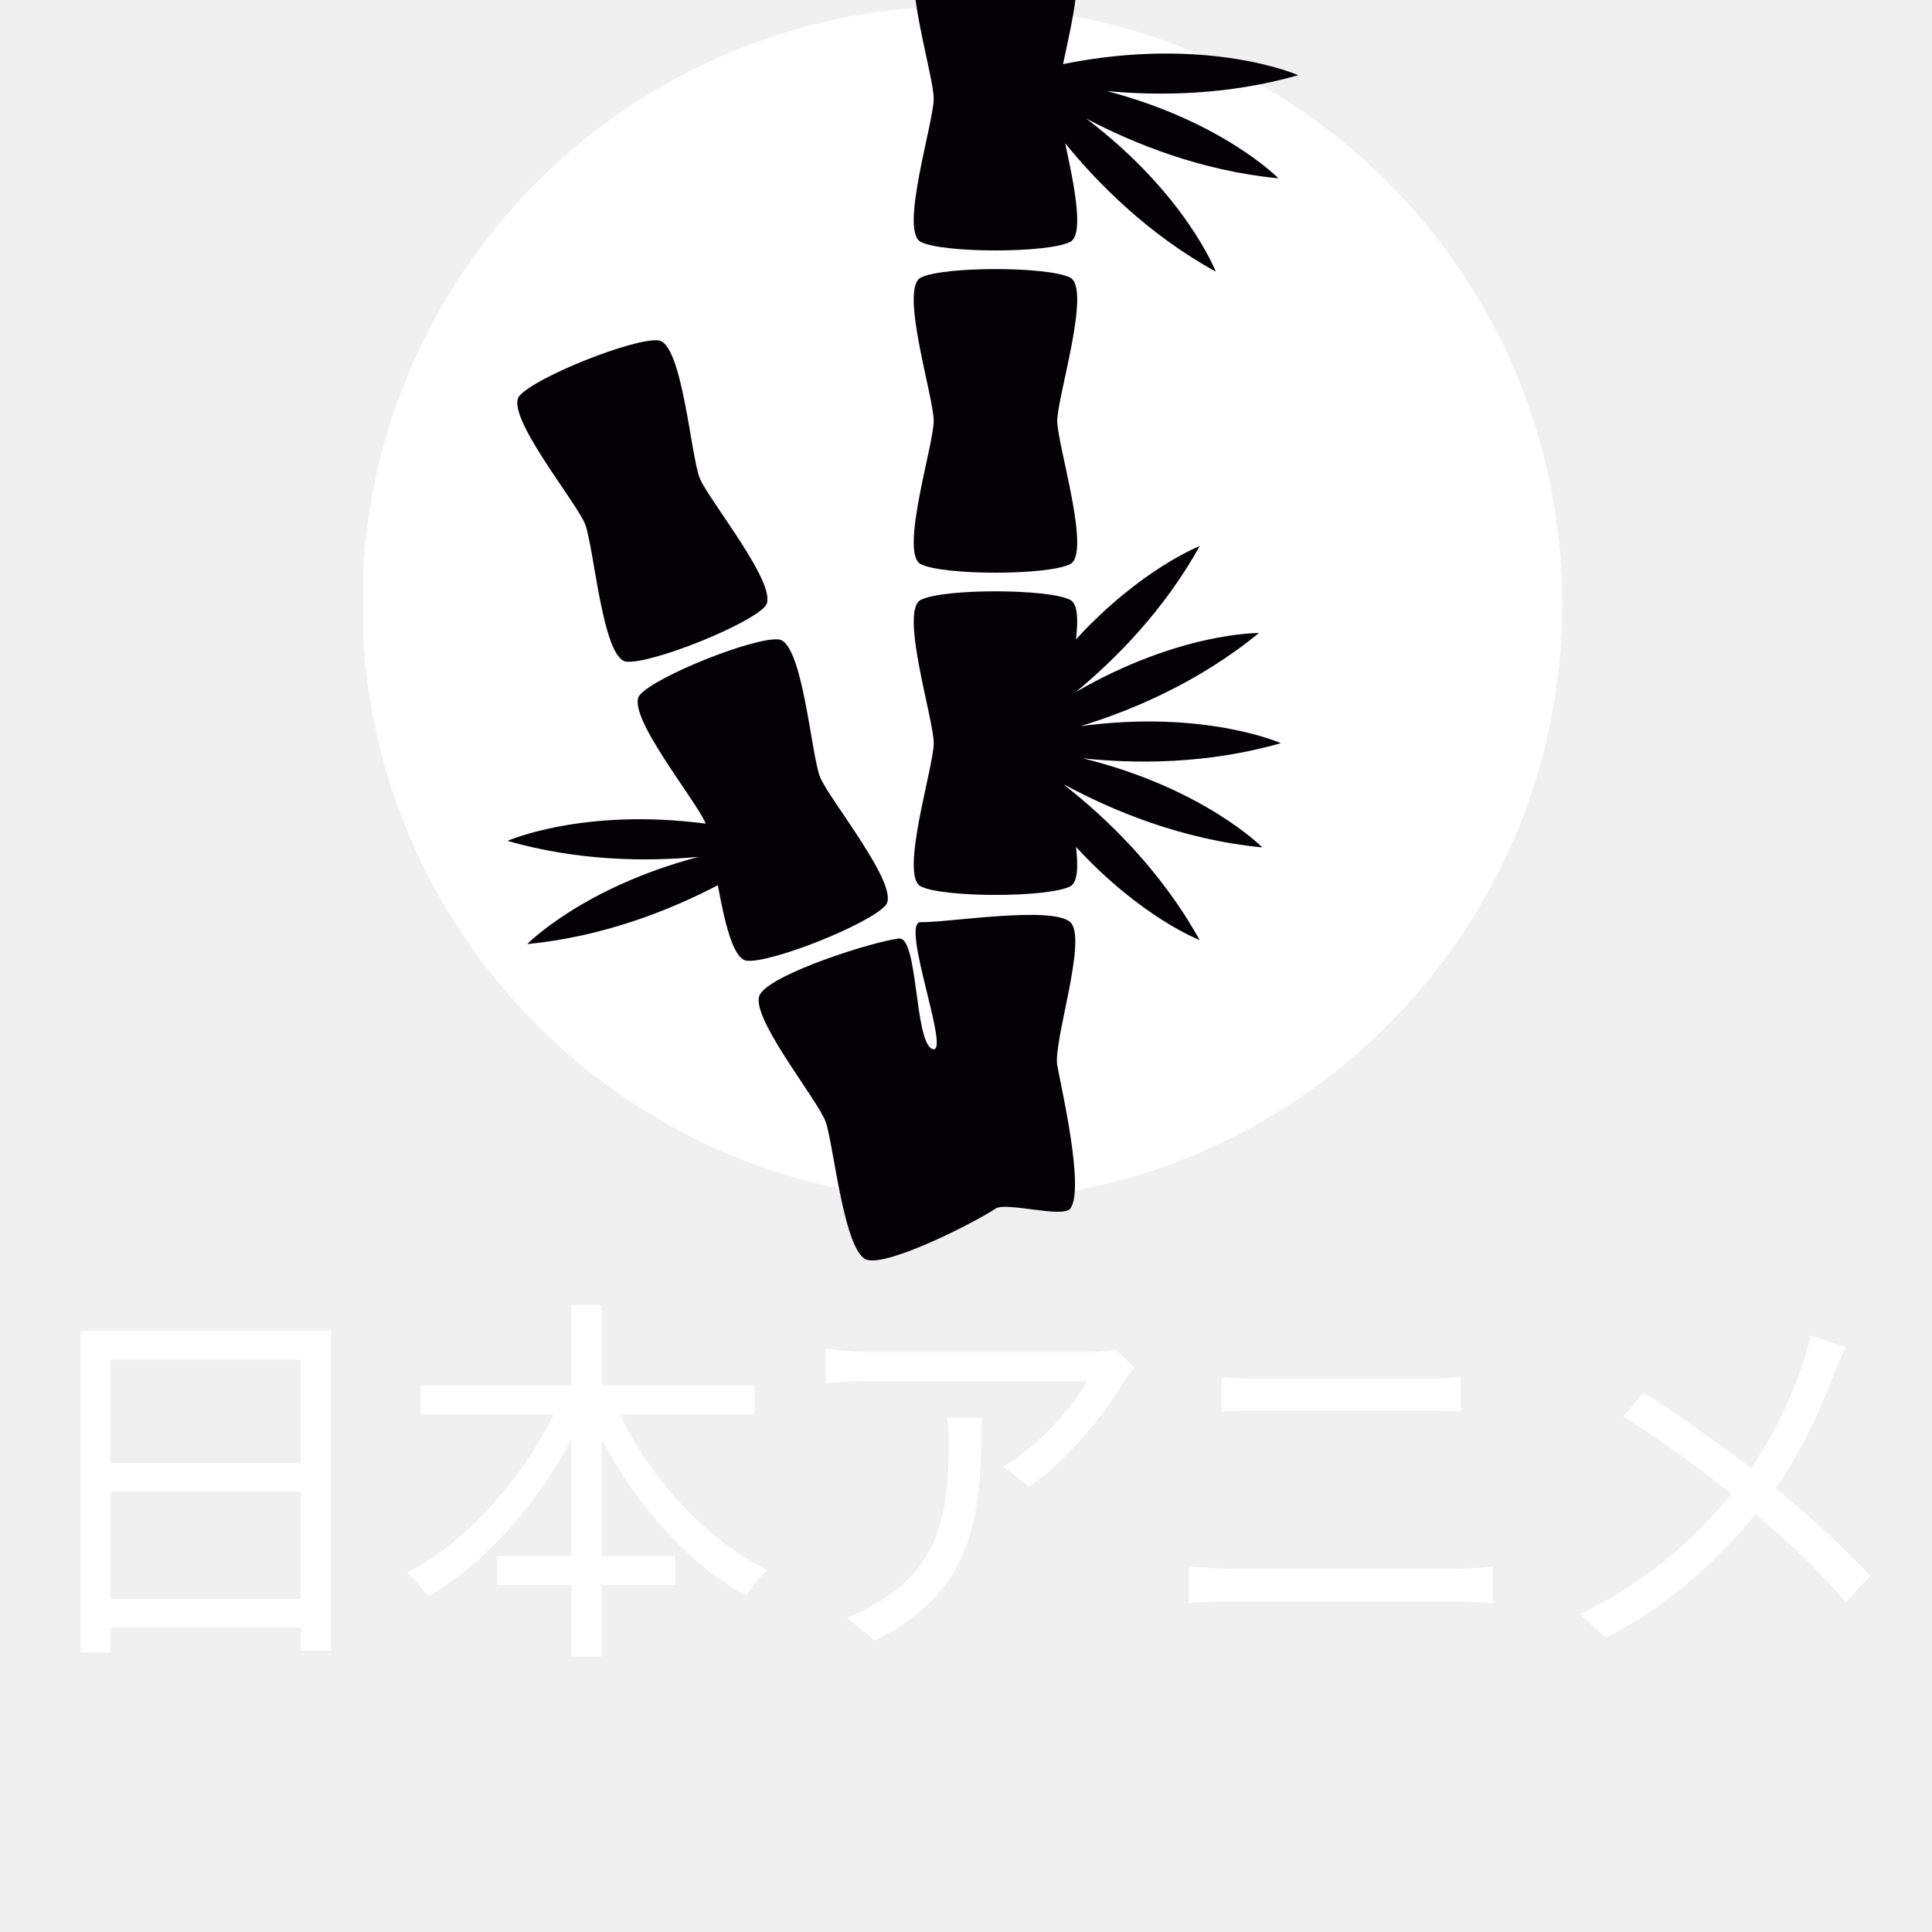
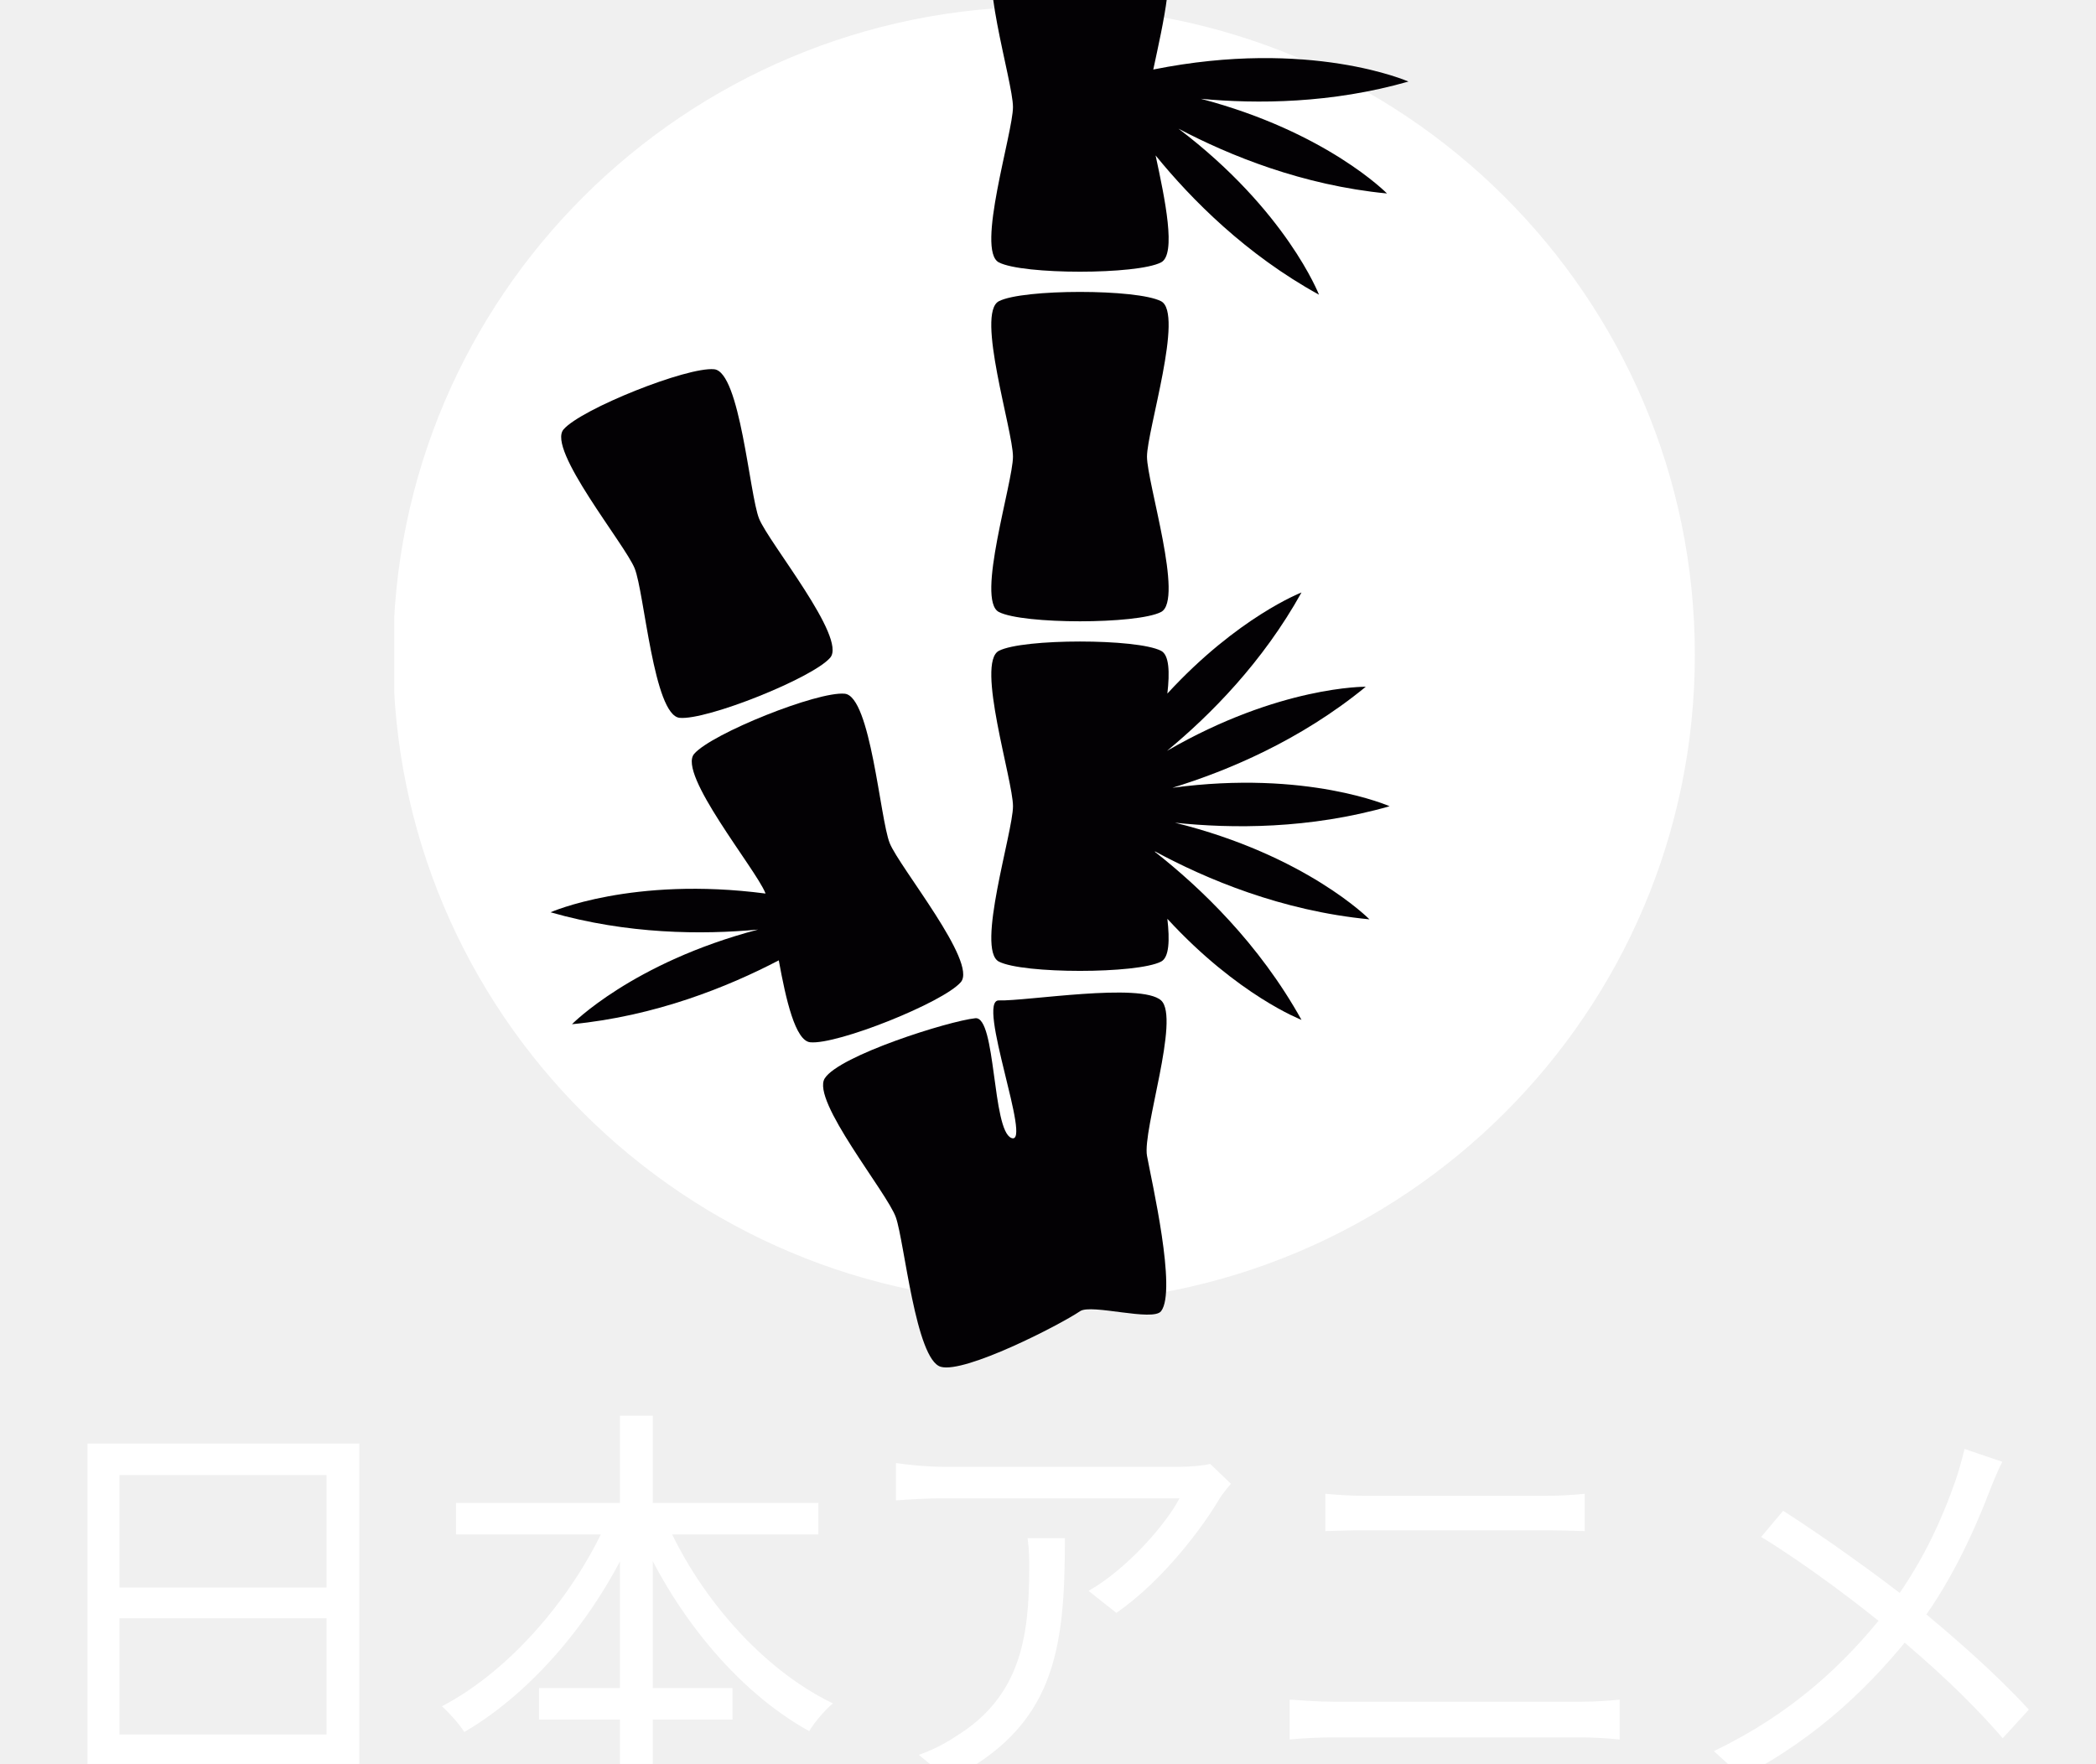
- <svg xmlns="http://www.w3.org/2000/svg" width="101" height="101" viewBox="0 0 101 101" fill="none">
+ <svg xmlns="http://www.w3.org/2000/svg" width="101" height="85" viewBox="0 0 101 85" fill="none">
  <g clip-path="url(#clip0_33_141)">
    <g clip-path="url(#clip1_33_141)">
      <path d="M81.669 31.556C81.669 48.811 67.627 62.798 50.306 62.798C32.984 62.798 18.943 48.811 18.943 31.556C18.943 14.302 32.984 0.315 50.306 0.315C67.627 0.315 81.669 14.302 81.669 31.556Z" fill="white" />
      <g clip-path="url(#clip2_33_141)">
        <path d="M48.132 12.644C49.287 13.242 54.794 13.242 55.948 12.644C56.697 12.257 56.136 9.587 55.685 7.49C57.422 9.624 60.047 12.267 63.558 14.201C63.558 14.201 61.993 10.148 56.788 6.201C59.241 7.493 62.759 8.929 66.835 9.323C66.835 9.323 63.931 6.355 57.867 4.761C60.576 5.014 64.164 4.991 67.868 3.93C67.868 3.93 63.129 1.833 55.573 3.35C56.032 1.205 56.761 -1.909 55.948 -2.33C54.794 -2.929 49.287 -2.929 48.132 -2.33C47.016 -1.753 48.812 3.903 48.812 5.157C48.812 6.409 47.018 12.066 48.132 12.644Z" fill="#030104" />
        <path d="M48.132 29.49C49.287 30.088 54.794 30.088 55.948 29.49C57.063 28.912 55.27 23.256 55.27 22.003C55.27 20.75 57.063 15.093 55.948 14.515C54.794 13.917 49.287 13.917 48.132 14.515C47.016 15.093 48.812 20.749 48.812 22.003C48.812 23.256 47.018 28.912 48.132 29.49Z" fill="#030104" />
        <path d="M55.95 48.207C54.987 47.332 49.435 48.251 48.133 48.207C47.022 48.173 49.768 55.249 48.734 54.835C47.8 54.46 48.002 48.961 46.998 49.065C45.702 49.202 40.436 50.865 39.742 51.963C39.073 53.023 42.755 57.478 43.169 58.66C43.583 59.843 44.125 65.519 45.335 65.862C46.495 66.189 51.05 63.857 52.048 63.181C52.585 62.816 55.558 63.697 55.95 63.181C56.714 62.185 55.495 56.927 55.271 55.696C55.045 54.464 56.878 49.055 55.95 48.207Z" fill="#030104" />
        <path d="M32.749 34.59C34.045 34.718 39.156 32.676 40.005 31.692C40.825 30.742 37.047 26.157 36.579 24.994C36.111 23.831 35.666 17.915 34.413 17.793C33.117 17.665 28.006 19.706 27.157 20.691C26.338 21.641 30.115 26.226 30.583 27.389C31.051 28.552 31.498 34.466 32.749 34.59Z" fill="#030104" />
        <path d="M42.873 40.629C42.405 39.466 41.958 33.553 40.706 33.428C39.41 33.3 34.3 35.342 33.45 36.326C32.631 37.276 36.409 41.862 36.877 43.024C36.88 43.033 36.884 43.049 36.887 43.057C30.467 42.215 26.529 43.96 26.529 43.96C30.234 45.022 33.821 45.046 36.53 44.793C30.467 46.386 27.562 49.354 27.562 49.354C31.591 48.964 35.078 47.555 37.527 46.276C37.871 48.17 38.324 50.154 39.043 50.224C40.339 50.352 45.45 48.31 46.299 47.326C47.118 46.377 43.34 41.792 42.873 40.629Z" fill="#030104" />
        <path d="M66.961 38.85C66.961 38.85 62.977 37.085 56.494 37.961C59.144 37.147 62.653 35.684 65.813 33.092C65.813 33.092 61.653 33.04 56.234 36.181C58.326 34.453 60.85 31.909 62.715 28.55C62.715 28.55 59.649 29.728 56.252 33.421C56.371 32.386 56.34 31.562 55.95 31.361C54.796 30.763 49.288 30.763 48.133 31.361C47.018 31.941 48.813 37.595 48.813 38.849C48.813 40.101 47.018 45.758 48.133 46.336C49.288 46.933 54.796 46.933 55.95 46.336C56.34 46.133 56.37 45.309 56.252 44.275C59.649 47.968 62.715 49.145 62.715 49.145C60.675 45.47 57.851 42.775 55.658 41.052C55.658 41.042 55.655 41.033 55.652 41.024C58.113 42.355 61.748 43.892 65.99 44.3C65.99 44.3 62.949 41.21 56.618 39.644C59.364 39.935 63.101 39.956 66.961 38.85Z" fill="#030104" />
      </g>
    </g>
    <path d="M4.215 69.56V86.38H5.755V71.08H15.735V86.3H17.315V69.56H4.215ZM5.235 76.5V77.98H16.395V76.5H5.235ZM5.215 83.58V85.08H16.435V83.58H5.215ZM21.975 72.42V73.94H39.435V72.42H21.975ZM25.975 81.34V82.86H35.295V81.34H25.975ZM29.875 68.22V86.6H31.455V68.22H29.875ZM29.415 72.92C27.815 76.76 24.635 80.48 21.295 82.22C21.635 82.52 22.135 83.08 22.375 83.46C25.835 81.44 28.975 77.62 30.755 73.38L29.415 72.92ZM31.955 72.98L30.615 73.44C32.375 77.64 35.455 81.46 38.995 83.42C39.235 83 39.755 82.4 40.135 82.08C36.675 80.42 33.535 76.78 31.955 72.98ZM59.315 71.5L58.315 70.54C58.035 70.62 57.315 70.68 56.935 70.68C55.735 70.68 46.395 70.68 45.435 70.68C44.695 70.68 43.875 70.6 43.175 70.5V72.3C43.955 72.24 44.695 72.2 45.435 72.2C46.395 72.2 55.435 72.2 56.835 72.2C56.195 73.44 54.315 75.6 52.455 76.66L53.795 77.72C56.075 76.14 57.975 73.56 58.775 72.2C58.915 71.98 59.155 71.68 59.315 71.5ZM51.315 74.12H49.515C49.595 74.66 49.595 75.1 49.595 75.58C49.595 78.92 49.155 81.76 46.075 83.66C45.515 84.04 44.815 84.38 44.275 84.56L45.735 85.76C50.835 83.2 51.315 79.54 51.315 74.12ZM63.865 71.98V73.78C64.465 73.76 65.145 73.74 65.825 73.74C66.805 73.74 73.405 73.74 74.405 73.74C75.065 73.74 75.825 73.76 76.365 73.78V71.98C75.825 72.04 75.125 72.08 74.405 72.08C73.385 72.08 67.085 72.08 65.825 72.08C65.165 72.08 64.505 72.04 63.865 71.98ZM62.145 81.9V83.82C62.805 83.76 63.505 83.72 64.245 83.72C65.385 83.72 75.065 83.72 76.225 83.72C76.745 83.72 77.445 83.76 78.045 83.82V81.9C77.465 81.96 76.805 82 76.225 82C75.065 82 65.385 82 64.245 82C63.505 82 62.825 81.94 62.145 81.9ZM96.485 70.44L94.665 69.82C94.565 70.24 94.385 70.9 94.245 71.3C93.565 73.26 92.565 75.48 90.925 77.6C88.865 80.22 86.305 82.6 82.585 84.38L83.945 85.62C87.725 83.66 90.325 81.02 92.245 78.58C93.885 76.5 95.085 73.9 95.845 71.92C96.005 71.5 96.285 70.82 96.485 70.44ZM85.925 72.8L84.865 74.06C87.065 75.4 89.665 77.38 91.105 78.58C93.105 80.26 94.845 81.84 96.505 83.76L97.765 82.38C96.185 80.66 94.205 78.92 92.205 77.28C90.685 76.06 87.905 74.06 85.925 72.8Z" fill="white" />
  </g>
  <defs>
    <clipPath id="clip0_33_141">
-       <rect width="101" height="101" fill="white" />
+       <rect width="101" height="85" fill="white" />
    </clipPath>
    <clipPath id="clip1_33_141">
      <rect width="63" height="66" fill="white" transform="translate(19)" />
    </clipPath>
    <clipPath id="clip2_33_141">
      <rect width="68.94" height="68.673" fill="white" transform="translate(12.7288 -2.78)" />
    </clipPath>
  </defs>
</svg>
